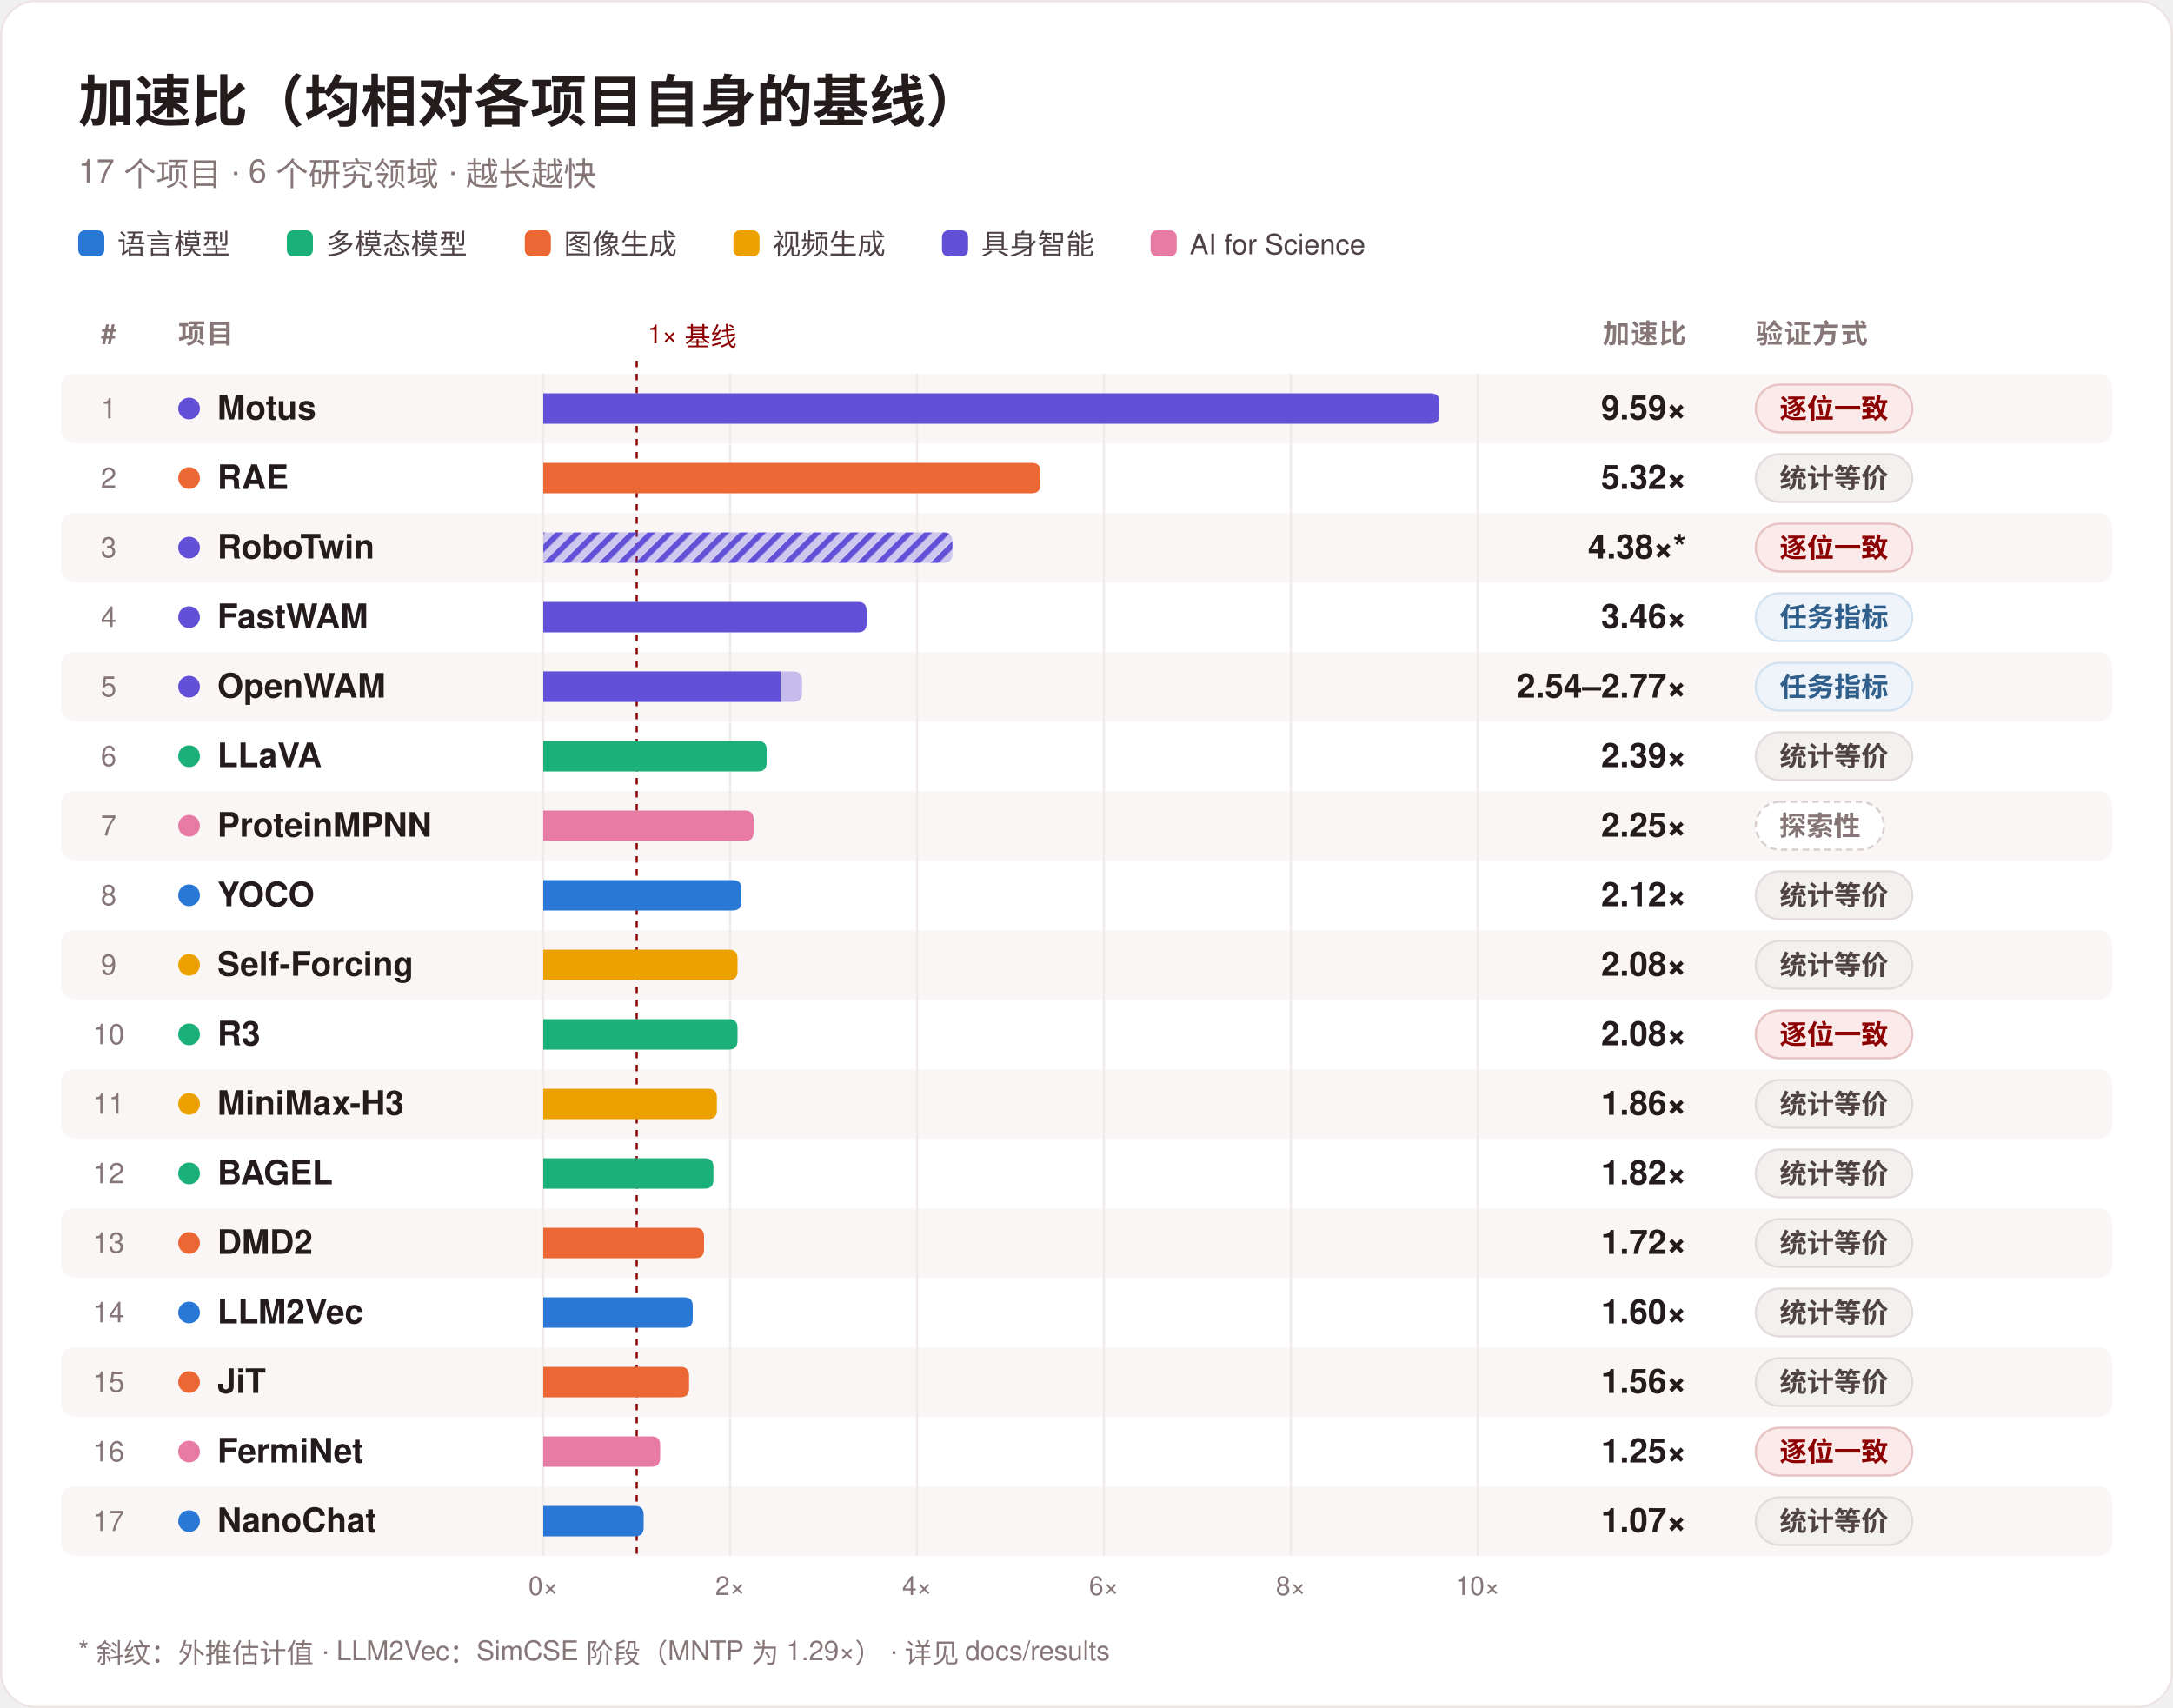
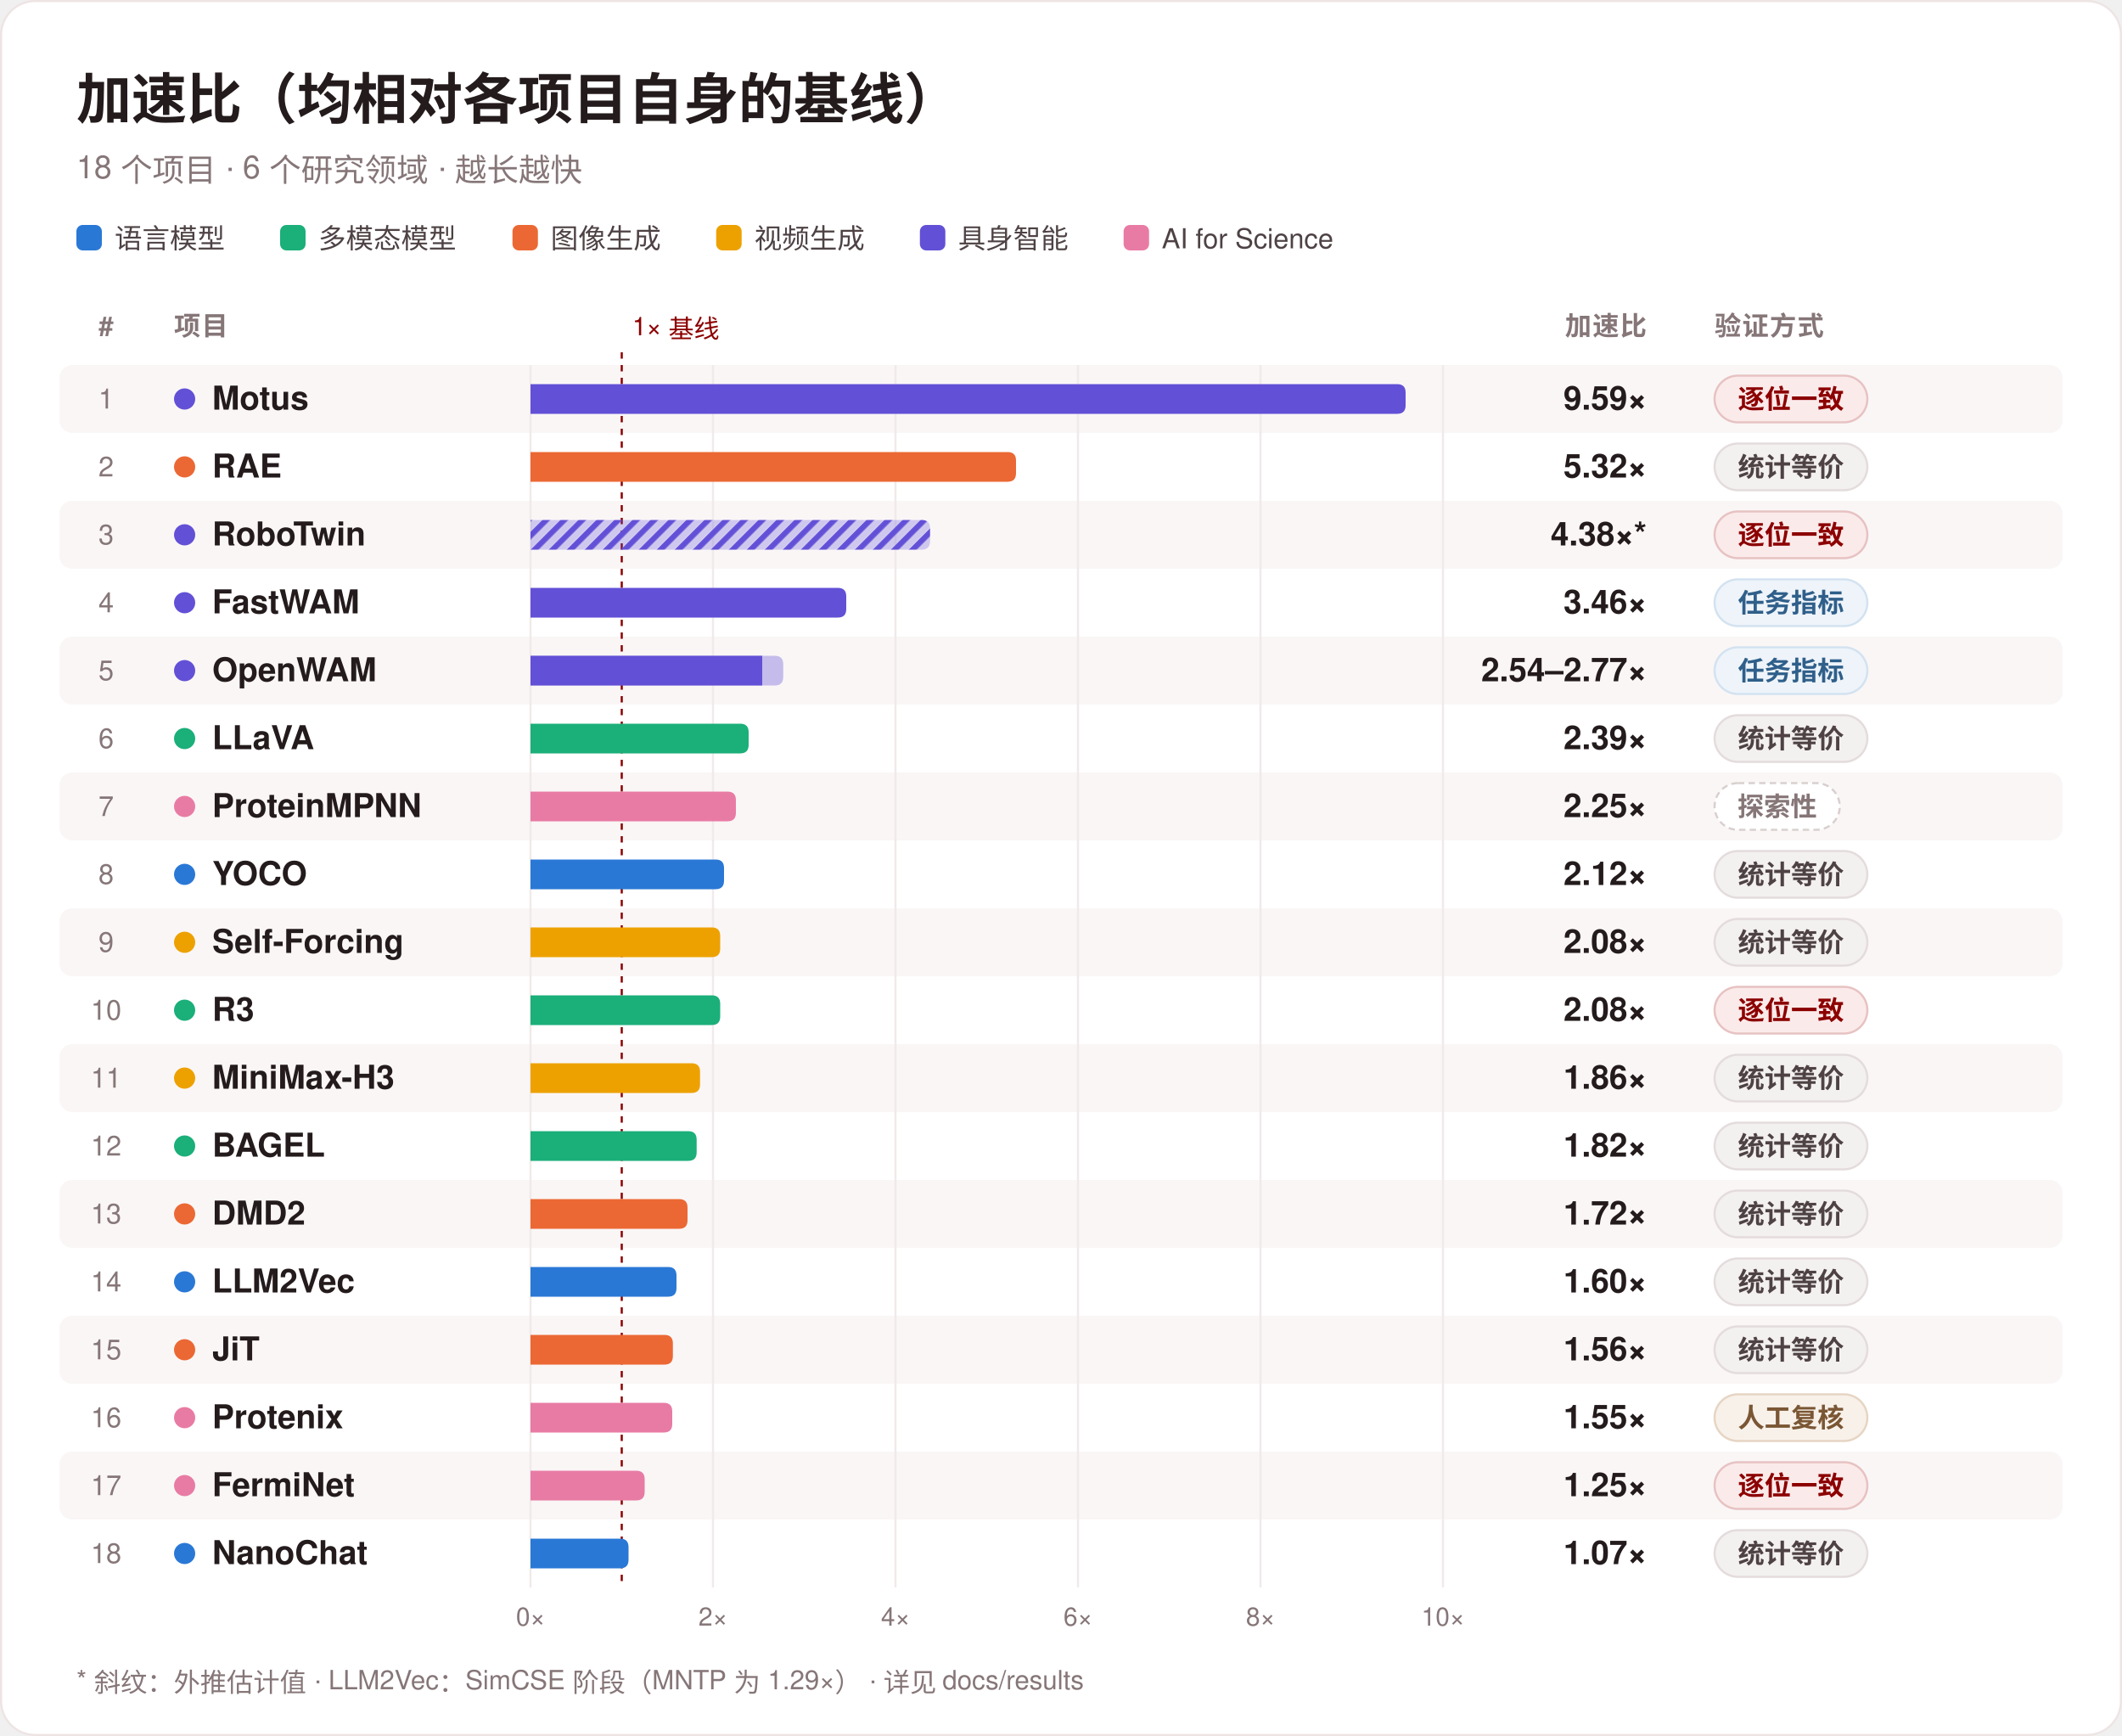
- <svg xmlns="http://www.w3.org/2000/svg" width="1000" height="786" viewBox="0 0 1000 786" role="img" aria-labelledby="t d">
+ <svg xmlns="http://www.w3.org/2000/svg" width="1000" height="818" viewBox="0 0 1000 818" role="img" aria-labelledby="t d">
  <defs>
    <pattern id="h-llm" width="6" height="6" patternUnits="userSpaceOnUse" patternTransform="rotate(45)">
      <rect width="6" height="6" fill="#2a78d6" fill-opacity=".28" />
      <rect width="2.6" height="6" fill="#2a78d6" />
    </pattern>
    <pattern id="h-mllm" width="6" height="6" patternUnits="userSpaceOnUse" patternTransform="rotate(45)">
      <rect width="6" height="6" fill="#1baf7a" fill-opacity=".28" />
      <rect width="2.6" height="6" fill="#1baf7a" />
    </pattern>
    <pattern id="h-img" width="6" height="6" patternUnits="userSpaceOnUse" patternTransform="rotate(45)">
      <rect width="6" height="6" fill="#eb6834" fill-opacity=".28" />
      <rect width="2.6" height="6" fill="#eb6834" />
    </pattern>
    <pattern id="h-vid" width="6" height="6" patternUnits="userSpaceOnUse" patternTransform="rotate(45)">
      <rect width="6" height="6" fill="#eda100" fill-opacity=".28" />
      <rect width="2.6" height="6" fill="#eda100" />
    </pattern>
    <pattern id="h-emb" width="6" height="6" patternUnits="userSpaceOnUse" patternTransform="rotate(45)">
      <rect width="6" height="6" fill="#6250d6" fill-opacity=".28" />
      <rect width="2.6" height="6" fill="#6250d6" />
    </pattern>
    <pattern id="h-sci" width="6" height="6" patternUnits="userSpaceOnUse" patternTransform="rotate(45)">
      <rect width="6" height="6" fill="#e87ba4" fill-opacity=".28" />
      <rect width="2.6" height="6" fill="#e87ba4" />
    </pattern>
    <style>text{font-family:-apple-system,BlinkMacSystemFont,"Segoe UI","Helvetica Neue",Helvetica,Arial,"PingFang SC","Hiragino Sans GB","Microsoft YaHei","Noto Sans CJK SC",sans-serif}.title{font-size:26px;font-weight:700;fill:#241B1C}.sub{font-size:15px;fill:#867678}.col{font-size:12.5px;font-weight:600;fill:#867678;letter-spacing:.04em}.rank{font-size:13px;fill:#867678;font-variant-numeric:tabular-nums}.name{font-size:15.5px;font-weight:600;fill:#241B1C}.dom{font-size:13px;fill:#867678}.val{font-size:15.5px;font-weight:700;fill:#241B1C;font-variant-numeric:tabular-nums}.chip{font-size:12.5px;font-weight:600}.leg{font-size:13px;fill:#4E4244}.tick{font-size:12px;fill:#867678;font-variant-numeric:tabular-nums}.foot{font-size:12.5px;fill:#867678}.big{font-size:26px;font-weight:800;fill:#241B1C;font-variant-numeric:tabular-nums}.tl{font-size:13px;fill:#4E4244;font-variant-numeric:tabular-nums}.tlb{font-size:13px;font-weight:700;fill:#241B1C;font-variant-numeric:tabular-nums}.q{font-size:13px;fill:#4E4244}</style>
  </defs>
-   <rect x="0.5" y="0.5" width="999" height="785" rx="16" fill="#FFFFFF" stroke="#EEE4E4" />
+   <rect x="0.5" y="0.5" width="999" height="817" rx="16" fill="#FFFFFF" stroke="#EEE4E4" />
  <text x="36" y="56" class="title">加速比（均相对各项目自身的基线）</text>
-   <text x="36" y="84" class="sub">17 个项目 · 6 个研究领域 · 越长越快</text>
+   <text x="36" y="84" class="sub">18 个项目 · 6 个研究领域 · 越长越快</text>
  <rect x="36" y="106" width="12" height="12" rx="3" fill="#2a78d6" />
  <text x="54" y="117" class="leg">语言模型</text>
  <rect x="132.0" y="106" width="12" height="12" rx="3" fill="#1baf7a" />
  <text x="150.0" y="117" class="leg">多模态模型</text>
  <rect x="241.5" y="106" width="12" height="12" rx="3" fill="#eb6834" />
  <text x="259.5" y="117" class="leg">图像生成</text>
  <rect x="337.5" y="106" width="12" height="12" rx="3" fill="#eda100" />
  <text x="355.5" y="117" class="leg">视频生成</text>
  <rect x="433.5" y="106" width="12" height="12" rx="3" fill="#6250d6" />
  <text x="451.5" y="117" class="leg">具身智能</text>
  <rect x="529.5" y="106" width="12" height="12" rx="3" fill="#e87ba4" />
  <text x="547.5" y="117" class="leg">AI for Science</text>
  <text x="50" y="158" class="col" text-anchor="middle">#</text>
  <text x="82" y="158" class="col">项目</text>
  <text x="776" y="158" class="col" text-anchor="end">加速比</text>
  <text x="808" y="158" class="col">验证方式</text>
  <rect x="28" y="172" width="944" height="32" rx="6" fill="#FAF6F6" />
  <rect x="28" y="236" width="944" height="32" rx="6" fill="#FAF6F6" />
  <rect x="28" y="300" width="944" height="32" rx="6" fill="#FAF6F6" />
  <rect x="28" y="364" width="944" height="32" rx="6" fill="#FAF6F6" />
  <rect x="28" y="428" width="944" height="32" rx="6" fill="#FAF6F6" />
  <rect x="28" y="492" width="944" height="32" rx="6" fill="#FAF6F6" />
  <rect x="28" y="556" width="944" height="32" rx="6" fill="#FAF6F6" />
  <rect x="28" y="620" width="944" height="32" rx="6" fill="#FAF6F6" />
  <rect x="28" y="684" width="944" height="32" rx="6" fill="#FAF6F6" />
-   <line x1="250.0" y1="172" x2="250.0" y2="716" stroke="#F1EAEA" stroke-width="1" />
-   <text x="250.0" y="734" class="tick" text-anchor="middle">0×</text>
-   <line x1="336.0" y1="172" x2="336.0" y2="716" stroke="#F1EAEA" stroke-width="1" />
-   <text x="336.0" y="734" class="tick" text-anchor="middle">2×</text>
-   <line x1="422.0" y1="172" x2="422.0" y2="716" stroke="#F1EAEA" stroke-width="1" />
-   <text x="422.0" y="734" class="tick" text-anchor="middle">4×</text>
-   <line x1="508.0" y1="172" x2="508.0" y2="716" stroke="#F1EAEA" stroke-width="1" />
-   <text x="508.0" y="734" class="tick" text-anchor="middle">6×</text>
-   <line x1="594.0" y1="172" x2="594.0" y2="716" stroke="#F1EAEA" stroke-width="1" />
-   <text x="594.0" y="734" class="tick" text-anchor="middle">8×</text>
-   <line x1="680.0" y1="172" x2="680.0" y2="716" stroke="#F1EAEA" stroke-width="1" />
-   <text x="680.0" y="734" class="tick" text-anchor="middle">10×</text>
-   <line x1="293.0" y1="166" x2="293.0" y2="716" stroke="#8C0000" stroke-width="1" stroke-dasharray="3 3" />
+   <line x1="250.0" y1="172" x2="250.0" y2="748" stroke="#F1EAEA" stroke-width="1" />
+   <text x="250.0" y="766" class="tick" text-anchor="middle">0×</text>
+   <line x1="336.0" y1="172" x2="336.0" y2="748" stroke="#F1EAEA" stroke-width="1" />
+   <text x="336.0" y="766" class="tick" text-anchor="middle">2×</text>
+   <line x1="422.0" y1="172" x2="422.0" y2="748" stroke="#F1EAEA" stroke-width="1" />
+   <text x="422.0" y="766" class="tick" text-anchor="middle">4×</text>
+   <line x1="508.0" y1="172" x2="508.0" y2="748" stroke="#F1EAEA" stroke-width="1" />
+   <text x="508.0" y="766" class="tick" text-anchor="middle">6×</text>
+   <line x1="594.0" y1="172" x2="594.0" y2="748" stroke="#F1EAEA" stroke-width="1" />
+   <text x="594.0" y="766" class="tick" text-anchor="middle">8×</text>
+   <line x1="680.0" y1="172" x2="680.0" y2="748" stroke="#F1EAEA" stroke-width="1" />
+   <text x="680.0" y="766" class="tick" text-anchor="middle">10×</text>
+   <line x1="293.0" y1="166" x2="293.0" y2="748" stroke="#8C0000" stroke-width="1" stroke-dasharray="3 3" />
  <text x="298.0" y="158" class="tick" fill="#8C0000" style="fill:#8C0000">1× 基线</text>
  <text x="50" y="192.5" class="rank" text-anchor="middle">1</text>
  <circle cx="87" cy="188.0" r="5" fill="#6250d6" />
  <text x="100" y="193.0" class="name">Motus</text>
  <path d="M250.0 181.0H658.4Q662.4 181.0 662.4 185.0V191.0Q662.4 195.0 658.4 195.0H250.0Z" fill="#6250d6" />
  <text x="776" y="193.0" class="val" text-anchor="end">9.59×</text>
  <rect x="808" y="177.0" width="72" height="22" rx="11" fill="#FBEAEA" stroke="#E7C2C2" />
  <text x="844.0" y="192.5" class="chip" text-anchor="middle" style="fill:#8C0000">逐位一致</text>
  <text x="50" y="224.5" class="rank" text-anchor="middle">2</text>
  <circle cx="87" cy="220.0" r="5" fill="#eb6834" />
  <text x="100" y="225.0" class="name">RAE</text>
  <path d="M250.0 213.0H474.8Q478.8 213.0 478.8 217.0V223.0Q478.8 227.0 474.8 227.0H250.0Z" fill="#eb6834" />
  <text x="776" y="225.0" class="val" text-anchor="end">5.32×</text>
  <rect x="808" y="209.0" width="72" height="22" rx="11" fill="#F3F0F0" stroke="#E4DCDC" />
  <text x="844.0" y="224.5" class="chip" text-anchor="middle" style="fill:#4E4244">统计等价</text>
  <text x="50" y="256.5" class="rank" text-anchor="middle">3</text>
  <circle cx="87" cy="252.0" r="5" fill="#6250d6" />
  <text x="100" y="257.0" class="name">RoboTwin</text>
  <path d="M250.0 245.0H434.3Q438.3 245.0 438.3 249.0V255.0Q438.3 259.0 434.3 259.0H250.0Z" fill="url(#h-emb)" />
  <text x="776" y="257.0" class="val" text-anchor="end">4.38×*</text>
  <rect x="808" y="241.0" width="72" height="22" rx="11" fill="#FBEAEA" stroke="#E7C2C2" />
  <text x="844.0" y="256.5" class="chip" text-anchor="middle" style="fill:#8C0000">逐位一致</text>
  <text x="50" y="288.5" class="rank" text-anchor="middle">4</text>
  <circle cx="87" cy="284.0" r="5" fill="#6250d6" />
  <text x="100" y="289.0" class="name">FastWAM</text>
  <path d="M250.0 277.0H394.8Q398.8 277.0 398.8 281.0V287.0Q398.8 291.0 394.8 291.0H250.0Z" fill="#6250d6" />
  <text x="776" y="289.0" class="val" text-anchor="end">3.46×</text>
  <rect x="808" y="273.0" width="72" height="22" rx="11" fill="#EEF4FA" stroke="#D3E2F0" />
  <text x="844.0" y="288.5" class="chip" text-anchor="middle" style="fill:#2F5F8A">任务指标</text>
  <text x="50" y="320.5" class="rank" text-anchor="middle">5</text>
  <circle cx="87" cy="316.0" r="5" fill="#6250d6" />
  <text x="100" y="321.0" class="name">OpenWAM</text>
  <path d="M250.0 309.0H365.1Q369.1 309.0 369.1 313.0V319.0Q369.1 323.0 365.1 323.0H250.0Z" fill="#6250d6" fill-opacity=".35" />
  <path d="M250.0 309.0H359.2Q359.2 309.0 359.2 309.0V323.0Q359.2 323.0 359.2 323.0H250.0Z" fill="#6250d6" />
  <text x="776" y="321.0" class="val" text-anchor="end">2.54–2.77×</text>
  <rect x="808" y="305.0" width="72" height="22" rx="11" fill="#EEF4FA" stroke="#D3E2F0" />
  <text x="844.0" y="320.5" class="chip" text-anchor="middle" style="fill:#2F5F8A">任务指标</text>
  <text x="50" y="352.5" class="rank" text-anchor="middle">6</text>
  <circle cx="87" cy="348.0" r="5" fill="#1baf7a" />
  <text x="100" y="353.0" class="name">LLaVA</text>
  <path d="M250.0 341.0H348.8Q352.8 341.0 352.8 345.0V351.0Q352.8 355.0 348.8 355.0H250.0Z" fill="#1baf7a" />
  <text x="776" y="353.0" class="val" text-anchor="end">2.39×</text>
  <rect x="808" y="337.0" width="72" height="22" rx="11" fill="#F3F0F0" stroke="#E4DCDC" />
  <text x="844.0" y="352.5" class="chip" text-anchor="middle" style="fill:#4E4244">统计等价</text>
  <text x="50" y="384.5" class="rank" text-anchor="middle">7</text>
  <circle cx="87" cy="380.0" r="5" fill="#e87ba4" />
  <text x="100" y="385.0" class="name">ProteinMPNN</text>
  <path d="M250.0 373.0H342.8Q346.8 373.0 346.8 377.0V383.0Q346.8 387.0 342.8 387.0H250.0Z" fill="#e87ba4" />
  <text x="776" y="385.0" class="val" text-anchor="end">2.25×</text>
  <rect x="808" y="369.0" width="59" height="22" rx="11" fill="#FFFFFF" stroke="#D9CFCF" stroke-dasharray="3 2" />
  <text x="837.5" y="384.5" class="chip" text-anchor="middle" style="fill:#867678">探索性</text>
  <text x="50" y="416.5" class="rank" text-anchor="middle">8</text>
  <circle cx="87" cy="412.0" r="5" fill="#2a78d6" />
  <text x="100" y="417.0" class="name">YOCO</text>
  <path d="M250.0 405.0H337.2Q341.2 405.0 341.2 409.0V415.0Q341.2 419.0 337.2 419.0H250.0Z" fill="#2a78d6" />
  <text x="776" y="417.0" class="val" text-anchor="end">2.12×</text>
  <rect x="808" y="401.0" width="72" height="22" rx="11" fill="#F3F0F0" stroke="#E4DCDC" />
  <text x="844.0" y="416.5" class="chip" text-anchor="middle" style="fill:#4E4244">统计等价</text>
  <text x="50" y="448.5" class="rank" text-anchor="middle">9</text>
  <circle cx="87" cy="444.0" r="5" fill="#eda100" />
  <text x="100" y="449.0" class="name">Self-Forcing</text>
  <path d="M250.0 437.0H335.4Q339.4 437.0 339.4 441.0V447.0Q339.4 451.0 335.4 451.0H250.0Z" fill="#eda100" />
  <text x="776" y="449.0" class="val" text-anchor="end">2.08×</text>
  <rect x="808" y="433.0" width="72" height="22" rx="11" fill="#F3F0F0" stroke="#E4DCDC" />
  <text x="844.0" y="448.5" class="chip" text-anchor="middle" style="fill:#4E4244">统计等价</text>
  <text x="50" y="480.5" class="rank" text-anchor="middle">10</text>
  <circle cx="87" cy="476.0" r="5" fill="#1baf7a" />
  <text x="100" y="481.0" class="name">R3</text>
  <path d="M250.0 469.0H335.4Q339.4 469.0 339.4 473.0V479.0Q339.4 483.0 335.4 483.0H250.0Z" fill="#1baf7a" />
  <text x="776" y="481.0" class="val" text-anchor="end">2.08×</text>
  <rect x="808" y="465.0" width="72" height="22" rx="11" fill="#FBEAEA" stroke="#E7C2C2" />
  <text x="844.0" y="480.5" class="chip" text-anchor="middle" style="fill:#8C0000">逐位一致</text>
  <text x="50" y="512.5" class="rank" text-anchor="middle">11</text>
  <circle cx="87" cy="508.0" r="5" fill="#eda100" />
  <text x="100" y="513.0" class="name">MiniMax-H3</text>
  <path d="M250.0 501.0H325.9Q329.9 501.0 329.9 505.0V511.0Q329.9 515.0 325.9 515.0H250.0Z" fill="#eda100" />
  <text x="776" y="513.0" class="val" text-anchor="end">1.86×</text>
  <rect x="808" y="497.0" width="72" height="22" rx="11" fill="#F3F0F0" stroke="#E4DCDC" />
  <text x="844.0" y="512.5" class="chip" text-anchor="middle" style="fill:#4E4244">统计等价</text>
  <text x="50" y="544.5" class="rank" text-anchor="middle">12</text>
  <circle cx="87" cy="540.0" r="5" fill="#1baf7a" />
  <text x="100" y="545.0" class="name">BAGEL</text>
  <path d="M250.0 533.0H324.3Q328.3 533.0 328.3 537.0V543.0Q328.3 547.0 324.3 547.0H250.0Z" fill="#1baf7a" />
  <text x="776" y="545.0" class="val" text-anchor="end">1.82×</text>
  <rect x="808" y="529.0" width="72" height="22" rx="11" fill="#F3F0F0" stroke="#E4DCDC" />
  <text x="844.0" y="544.5" class="chip" text-anchor="middle" style="fill:#4E4244">统计等价</text>
  <text x="50" y="576.5" class="rank" text-anchor="middle">13</text>
  <circle cx="87" cy="572.0" r="5" fill="#eb6834" />
  <text x="100" y="577.0" class="name">DMD2</text>
  <path d="M250.0 565.0H320.0Q324.0 565.0 324.0 569.0V575.0Q324.0 579.0 320.0 579.0H250.0Z" fill="#eb6834" />
  <text x="776" y="577.0" class="val" text-anchor="end">1.72×</text>
  <rect x="808" y="561.0" width="72" height="22" rx="11" fill="#F3F0F0" stroke="#E4DCDC" />
  <text x="844.0" y="576.5" class="chip" text-anchor="middle" style="fill:#4E4244">统计等价</text>
  <text x="50" y="608.5" class="rank" text-anchor="middle">14</text>
  <circle cx="87" cy="604.0" r="5" fill="#2a78d6" />
  <text x="100" y="609.0" class="name">LLM2Vec</text>
  <path d="M250.0 597.0H314.8Q318.8 597.0 318.8 601.0V607.0Q318.8 611.0 314.8 611.0H250.0Z" fill="#2a78d6" />
  <text x="776" y="609.0" class="val" text-anchor="end">1.60×</text>
  <rect x="808" y="593.0" width="72" height="22" rx="11" fill="#F3F0F0" stroke="#E4DCDC" />
  <text x="844.0" y="608.5" class="chip" text-anchor="middle" style="fill:#4E4244">统计等价</text>
  <text x="50" y="640.5" class="rank" text-anchor="middle">15</text>
  <circle cx="87" cy="636.0" r="5" fill="#eb6834" />
  <text x="100" y="641.0" class="name">JiT</text>
  <path d="M250.0 629.0H313.1Q317.1 629.0 317.1 633.0V639.0Q317.1 643.0 313.1 643.0H250.0Z" fill="#eb6834" />
  <text x="776" y="641.0" class="val" text-anchor="end">1.56×</text>
  <rect x="808" y="625.0" width="72" height="22" rx="11" fill="#F3F0F0" stroke="#E4DCDC" />
  <text x="844.0" y="640.5" class="chip" text-anchor="middle" style="fill:#4E4244">统计等价</text>
  <text x="50" y="672.5" class="rank" text-anchor="middle">16</text>
  <circle cx="87" cy="668.0" r="5" fill="#e87ba4" />
-   <text x="100" y="673.0" class="name">FermiNet</text>
-   <path d="M250.0 661.0H299.8Q303.8 661.0 303.8 665.0V671.0Q303.8 675.0 299.8 675.0H250.0Z" fill="#e87ba4" />
-   <text x="776" y="673.0" class="val" text-anchor="end">1.25×</text>
-   <rect x="808" y="657.0" width="72" height="22" rx="11" fill="#FBEAEA" stroke="#E7C2C2" />
-   <text x="844.0" y="672.5" class="chip" text-anchor="middle" style="fill:#8C0000">逐位一致</text>
+   <text x="100" y="673.0" class="name">Protenix</text>
+   <path d="M250.0 661.0H312.8Q316.8 661.0 316.8 665.0V671.0Q316.8 675.0 312.8 675.0H250.0Z" fill="#e87ba4" />
+   <text x="776" y="673.0" class="val" text-anchor="end">1.55×</text>
+   <rect x="808" y="657.0" width="72" height="22" rx="11" fill="#F8F1EA" stroke="#E6D5C3" />
+   <text x="844.0" y="672.5" class="chip" text-anchor="middle" style="fill:#7A5634">人工复核</text>
  <text x="50" y="704.5" class="rank" text-anchor="middle">17</text>
-   <circle cx="87" cy="700.0" r="5" fill="#2a78d6" />
-   <text x="100" y="705.0" class="name">NanoChat</text>
-   <path d="M250.0 693.0H292.2Q296.2 693.0 296.2 697.0V703.0Q296.2 707.0 292.2 707.0H250.0Z" fill="#2a78d6" />
-   <text x="776" y="705.0" class="val" text-anchor="end">1.07×</text>
-   <rect x="808" y="689.0" width="72" height="22" rx="11" fill="#F3F0F0" stroke="#E4DCDC" />
-   <text x="844.0" y="704.5" class="chip" text-anchor="middle" style="fill:#4E4244">统计等价</text>
-   <text x="36" y="764" class="foot">* 斜纹：外推估计值 · LLM2Vec：SimCSE 阶段（MNTP 为 1.29×） · 详见 docs/results</text>
+   <circle cx="87" cy="700.0" r="5" fill="#e87ba4" />
+   <text x="100" y="705.0" class="name">FermiNet</text>
+   <path d="M250.0 693.0H299.8Q303.8 693.0 303.8 697.0V703.0Q303.8 707.0 299.8 707.0H250.0Z" fill="#e87ba4" />
+   <text x="776" y="705.0" class="val" text-anchor="end">1.25×</text>
+   <rect x="808" y="689.0" width="72" height="22" rx="11" fill="#FBEAEA" stroke="#E7C2C2" />
+   <text x="844.0" y="704.5" class="chip" text-anchor="middle" style="fill:#8C0000">逐位一致</text>
+   <text x="50" y="736.5" class="rank" text-anchor="middle">18</text>
+   <circle cx="87" cy="732.0" r="5" fill="#2a78d6" />
+   <text x="100" y="737.0" class="name">NanoChat</text>
+   <path d="M250.0 725.0H292.2Q296.2 725.0 296.2 729.0V735.0Q296.2 739.0 292.2 739.0H250.0Z" fill="#2a78d6" />
+   <text x="776" y="737.0" class="val" text-anchor="end">1.07×</text>
+   <rect x="808" y="721.0" width="72" height="22" rx="11" fill="#F3F0F0" stroke="#E4DCDC" />
+   <text x="844.0" y="736.5" class="chip" text-anchor="middle" style="fill:#4E4244">统计等价</text>
+   <text x="36" y="796" class="foot">* 斜纹：外推估计值 · LLM2Vec：SimCSE 阶段（MNTP 为 1.29×） · 详见 docs/results</text>
</svg>
